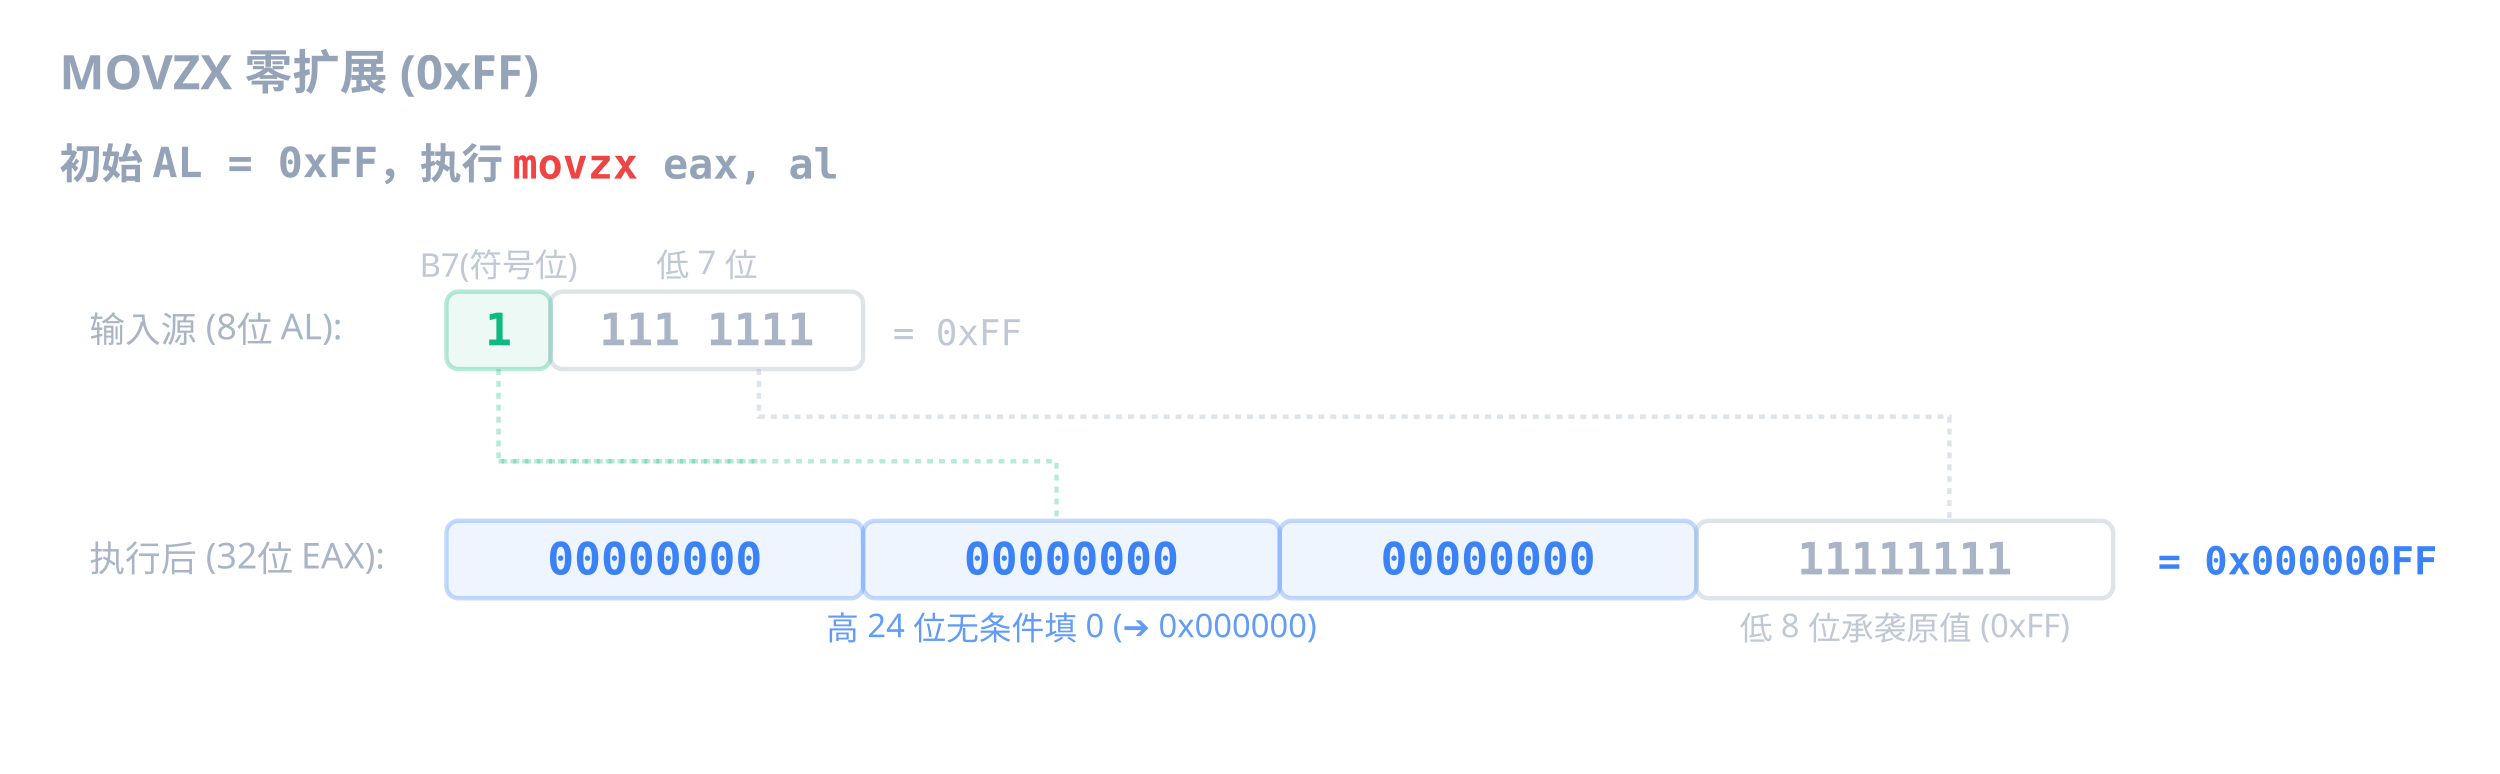
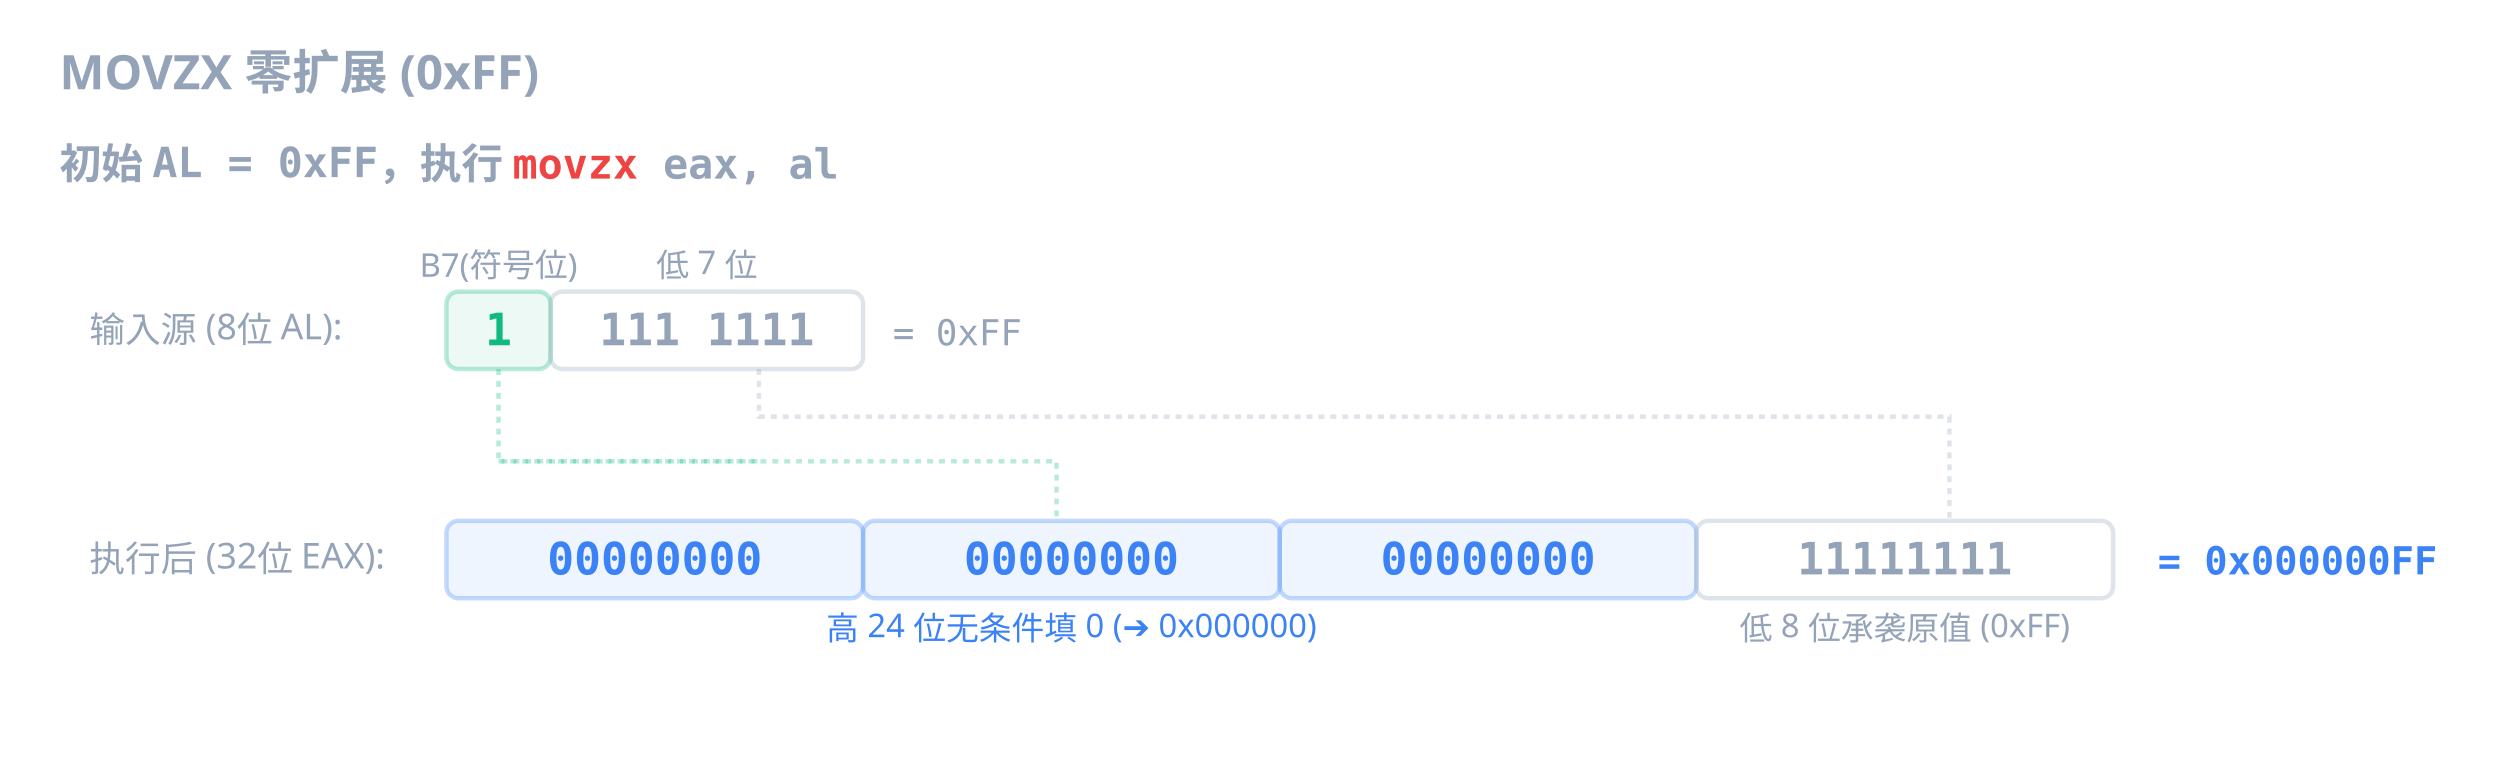
<svg xmlns="http://www.w3.org/2000/svg" viewBox="0 0 840 260" width="100%" height="100%" font-family="'Noto Sans SC','Microsoft YaHei','PingFang SC','Hiragino Sans GB',sans-serif" font-size="14">
  <text x="20" y="30" font-size="16" font-weight="bold" fill="#94a3b8">MOVZX 零扩展 (0xFF)</text>
  <text x="20" y="60" font-family="monospace" font-size="14" font-weight="bold" fill="#94a3b8">初始 AL = 0xFF，执行 <tspan fill="#ef4444">movzx</tspan> eax, al </text>
  <g transform="translate(20, 50)">
-     <text x="10" y="65" font-size="12" fill="#94a3b8" opacity="0.8">输入源 (8位 AL):</text>
+     <text x="10" y="65" font-size="12" fill="#94a3b8">输入源 (8位 AL):</text>
    <g transform="translate(130, 48)">
      <rect x="0" y="0" width="35" height="26" rx="4" fill="#10b981" fill-opacity="0.08" stroke="#10b981" stroke-opacity="0.3" stroke-width="1.5" />
      <text x="17.5" y="18" font-family="monospace" font-size="15" font-weight="bold" text-anchor="middle" fill="#10b981">1</text>
-       <text x="17.5" y="-5" font-size="11" fill="#94a3b8" opacity="0.6" text-anchor="middle">B7(符号位)</text>
+       <text x="17.5" y="-5" font-size="11" fill="#94a3b8" text-anchor="middle">B7(符号位)</text>
      <rect x="35" y="0" width="105" height="26" rx="4" fill="none" stroke="#94a3b8" stroke-opacity="0.3" stroke-width="1.5" />
-       <text x="87.5" y="18" font-family="monospace" font-size="15" font-weight="bold" text-anchor="middle" fill="#94a3b8" opacity="0.8">111 1111</text>
-       <text x="87.5" y="-5" font-size="11" fill="#94a3b8" opacity="0.6" text-anchor="middle">低 7 位</text>
-       <text x="150" y="18" font-family="monospace" font-size="12" fill="#94a3b8" opacity="0.6">= 0xFF</text>
+       <text x="87.5" y="18" font-family="monospace" font-size="15" font-weight="bold" text-anchor="middle" fill="#94a3b8">111 1111</text>
+       <text x="87.5" y="-5" font-size="11" fill="#94a3b8" text-anchor="middle">低 7 位</text>
+       <text x="150" y="18" font-family="monospace" font-size="12" fill="#94a3b8">= 0xFF</text>
    </g>
    <g stroke="#10b981" stroke-opacity="0.3" stroke-width="1.5" fill="none">
      <path d="M 147.5 74 L 147.5 105 L 235 105" stroke-dasharray="2,2" />
      <path d="M 147.5 105 L 335 105 L 335 125" stroke-dasharray="2,2" />
      <path d="M 235 74 L 235 90 L 635 90 L 635 125" stroke="#94a3b8" stroke-opacity="0.3" stroke-dasharray="2,2" />
    </g>
-     <text x="10" y="142" font-size="12" fill="#94a3b8" opacity="0.8">执行后 (32位 EAX):</text>
+     <text x="10" y="142" font-size="12" fill="#94a3b8">执行后 (32位 EAX):</text>
    <g transform="translate(130, 125)">
      <rect x="0" y="0" width="140" height="26" rx="4" fill="#3b82f6" fill-opacity="0.08" stroke="#3b82f6" stroke-opacity="0.3" stroke-width="1.5" />
      <text x="70" y="18" font-family="monospace" font-size="15" font-weight="bold" text-anchor="middle" fill="#3b82f6">00000000</text>
      <rect x="140" y="0" width="140" height="26" rx="4" fill="#3b82f6" fill-opacity="0.08" stroke="#3b82f6" stroke-opacity="0.3" stroke-width="1.5" />
      <text x="210" y="18" font-family="monospace" font-size="15" font-weight="bold" text-anchor="middle" fill="#3b82f6">00000000</text>
      <rect x="280" y="0" width="140" height="26" rx="4" fill="#3b82f6" fill-opacity="0.08" stroke="#3b82f6" stroke-opacity="0.3" stroke-width="1.5" />
      <text x="350" y="18" font-family="monospace" font-size="15" font-weight="bold" text-anchor="middle" fill="#3b82f6">00000000</text>
-       <text x="210" y="40" font-size="11" fill="#3b82f6" opacity="0.8" text-anchor="middle">高 24 位无条件填 0 (➔ 0x000000)</text>
+       <text x="210" y="40" font-size="11" fill="#3b82f6" text-anchor="middle">高 24 位无条件填 0 (➔ 0x000000)</text>
      <rect x="420" y="0" width="140" height="26" rx="4" fill="none" stroke="#94a3b8" stroke-opacity="0.3" stroke-width="1.5" />
-       <text x="490" y="18" font-family="monospace" font-size="15" font-weight="bold" text-anchor="middle" fill="#94a3b8" opacity="0.8">11111111</text>
-       <text x="490" y="40" font-size="11" fill="#94a3b8" opacity="0.6" text-anchor="middle">低 8 位承袭原值 (0xFF)</text>
+       <text x="490" y="18" font-family="monospace" font-size="15" font-weight="bold" text-anchor="middle" fill="#94a3b8">11111111</text>
+       <text x="490" y="40" font-size="11" fill="#94a3b8" text-anchor="middle">低 8 位承袭原值 (0xFF)</text>
      <text x="575" y="18" font-family="monospace" font-size="13" font-weight="bold" fill="#3b82f6">= 0x000000FF</text>
    </g>
  </g>
</svg>
